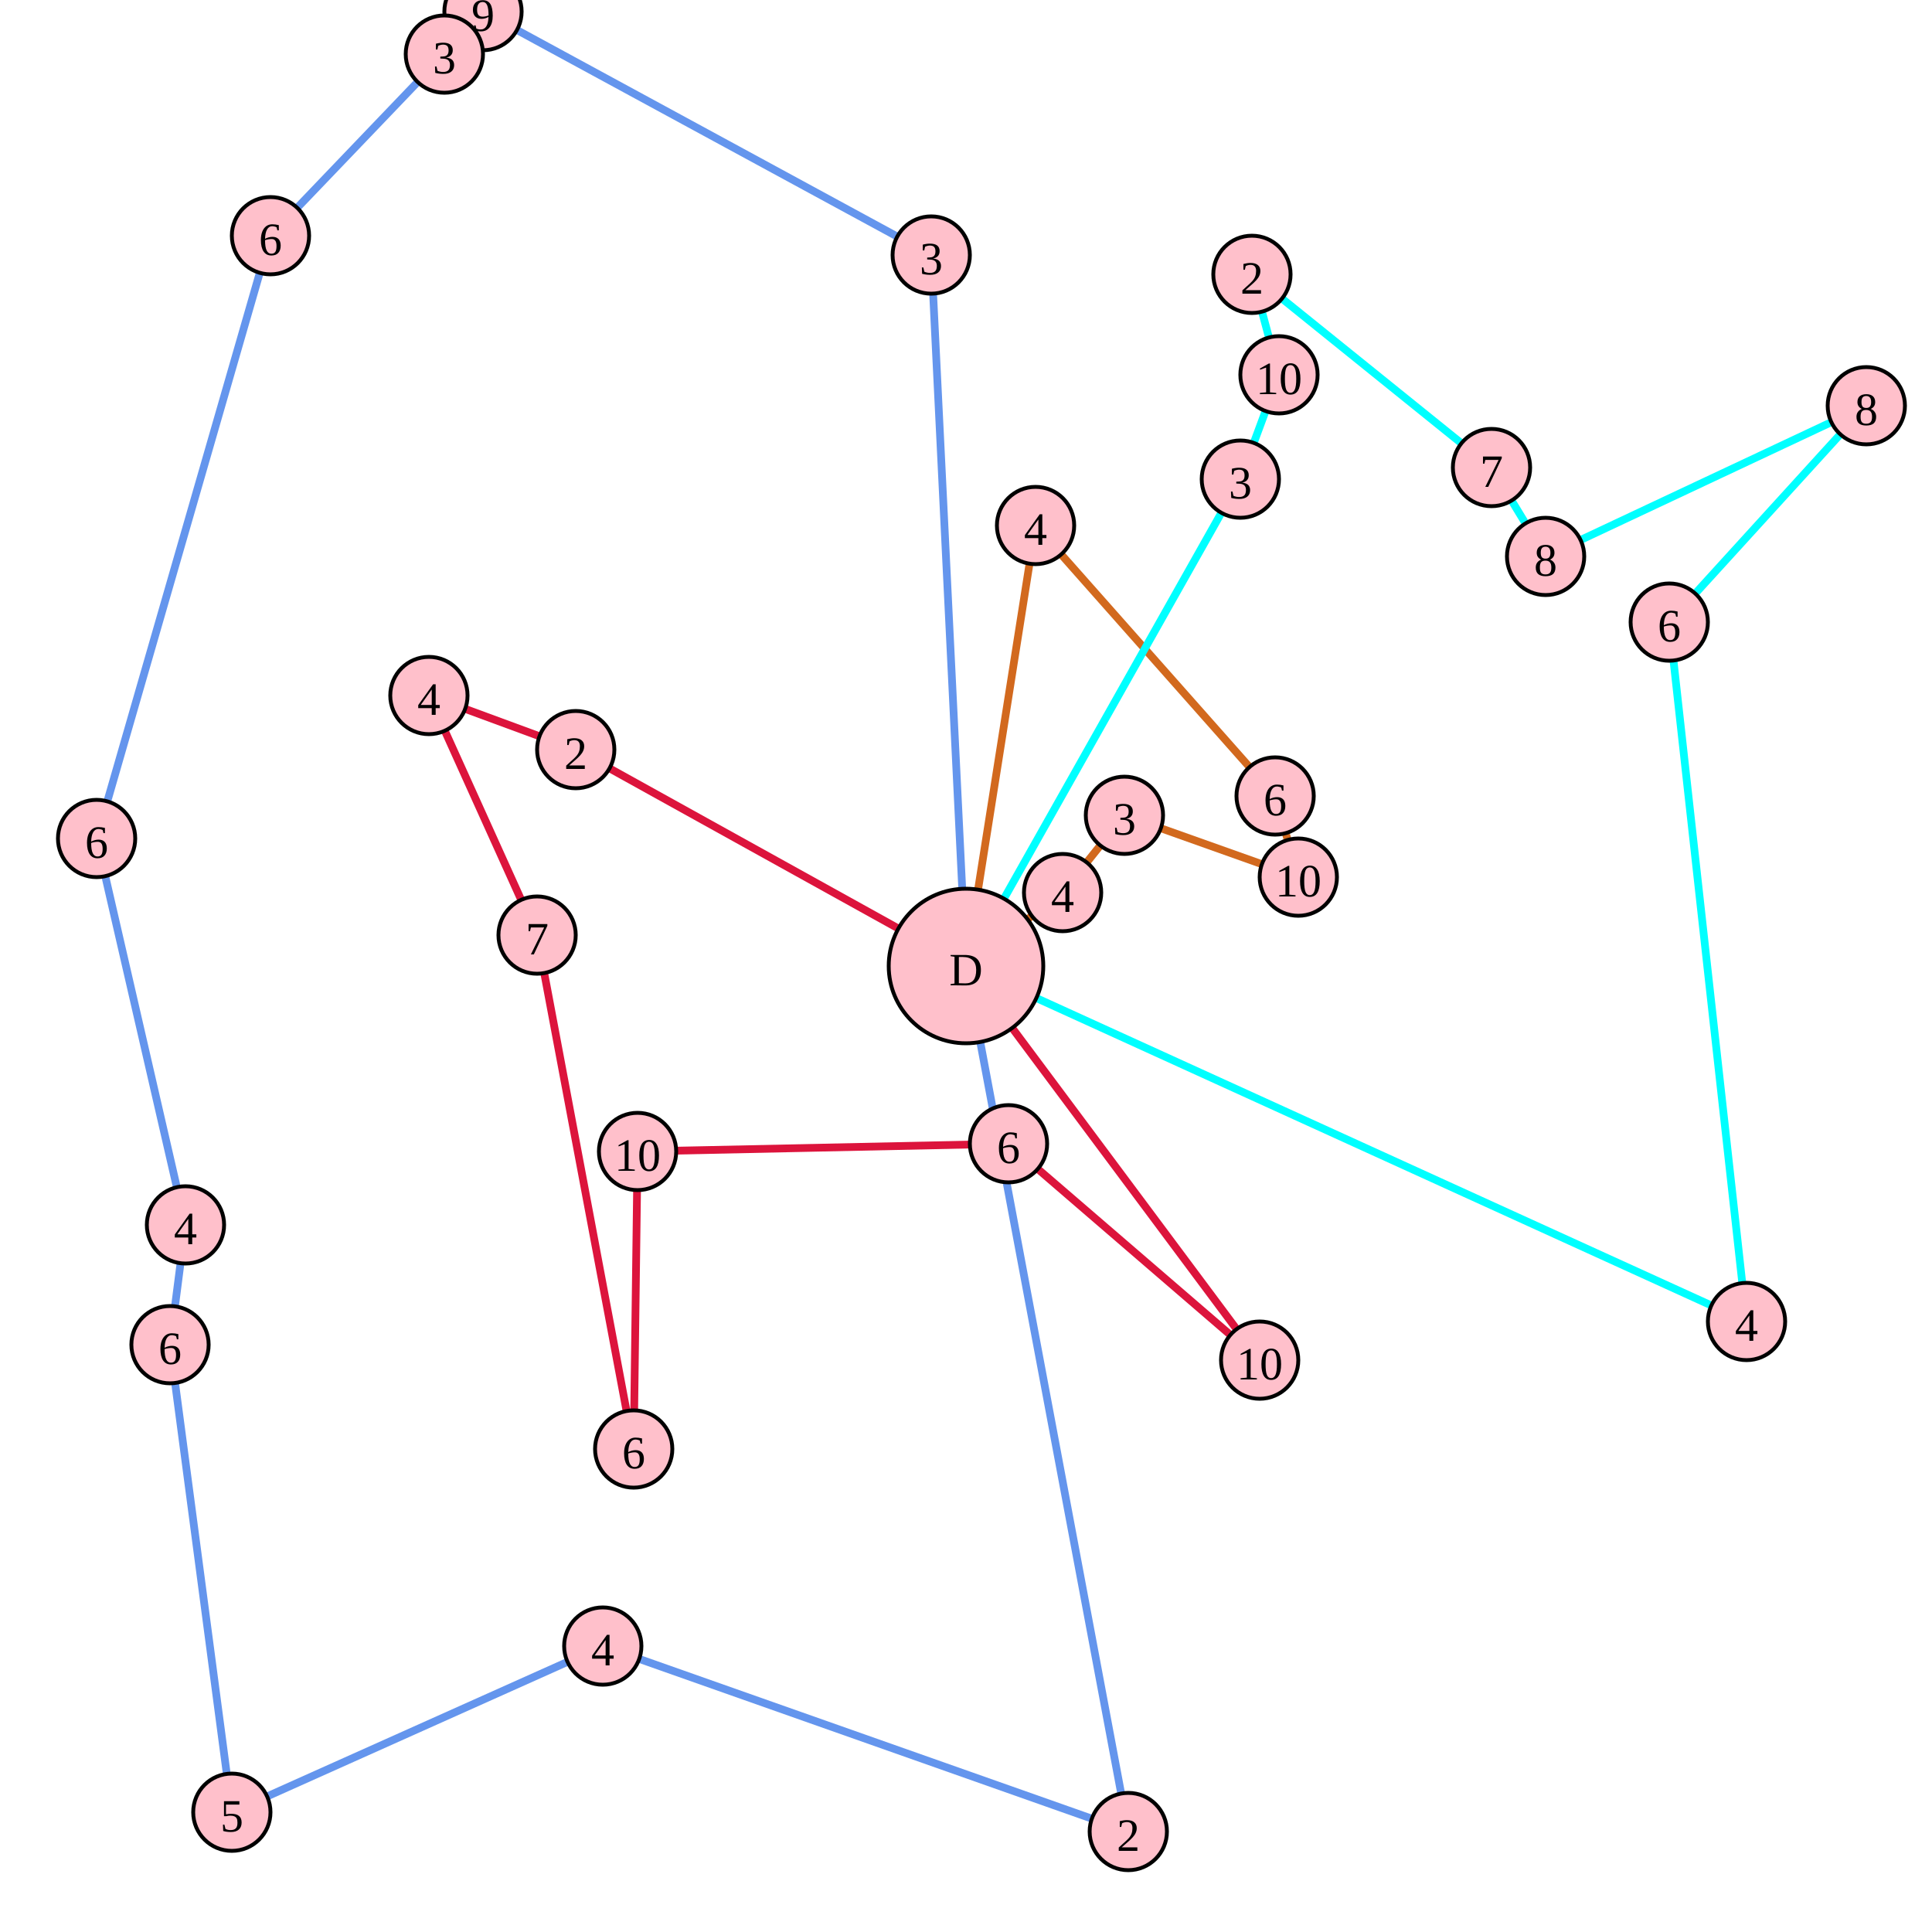
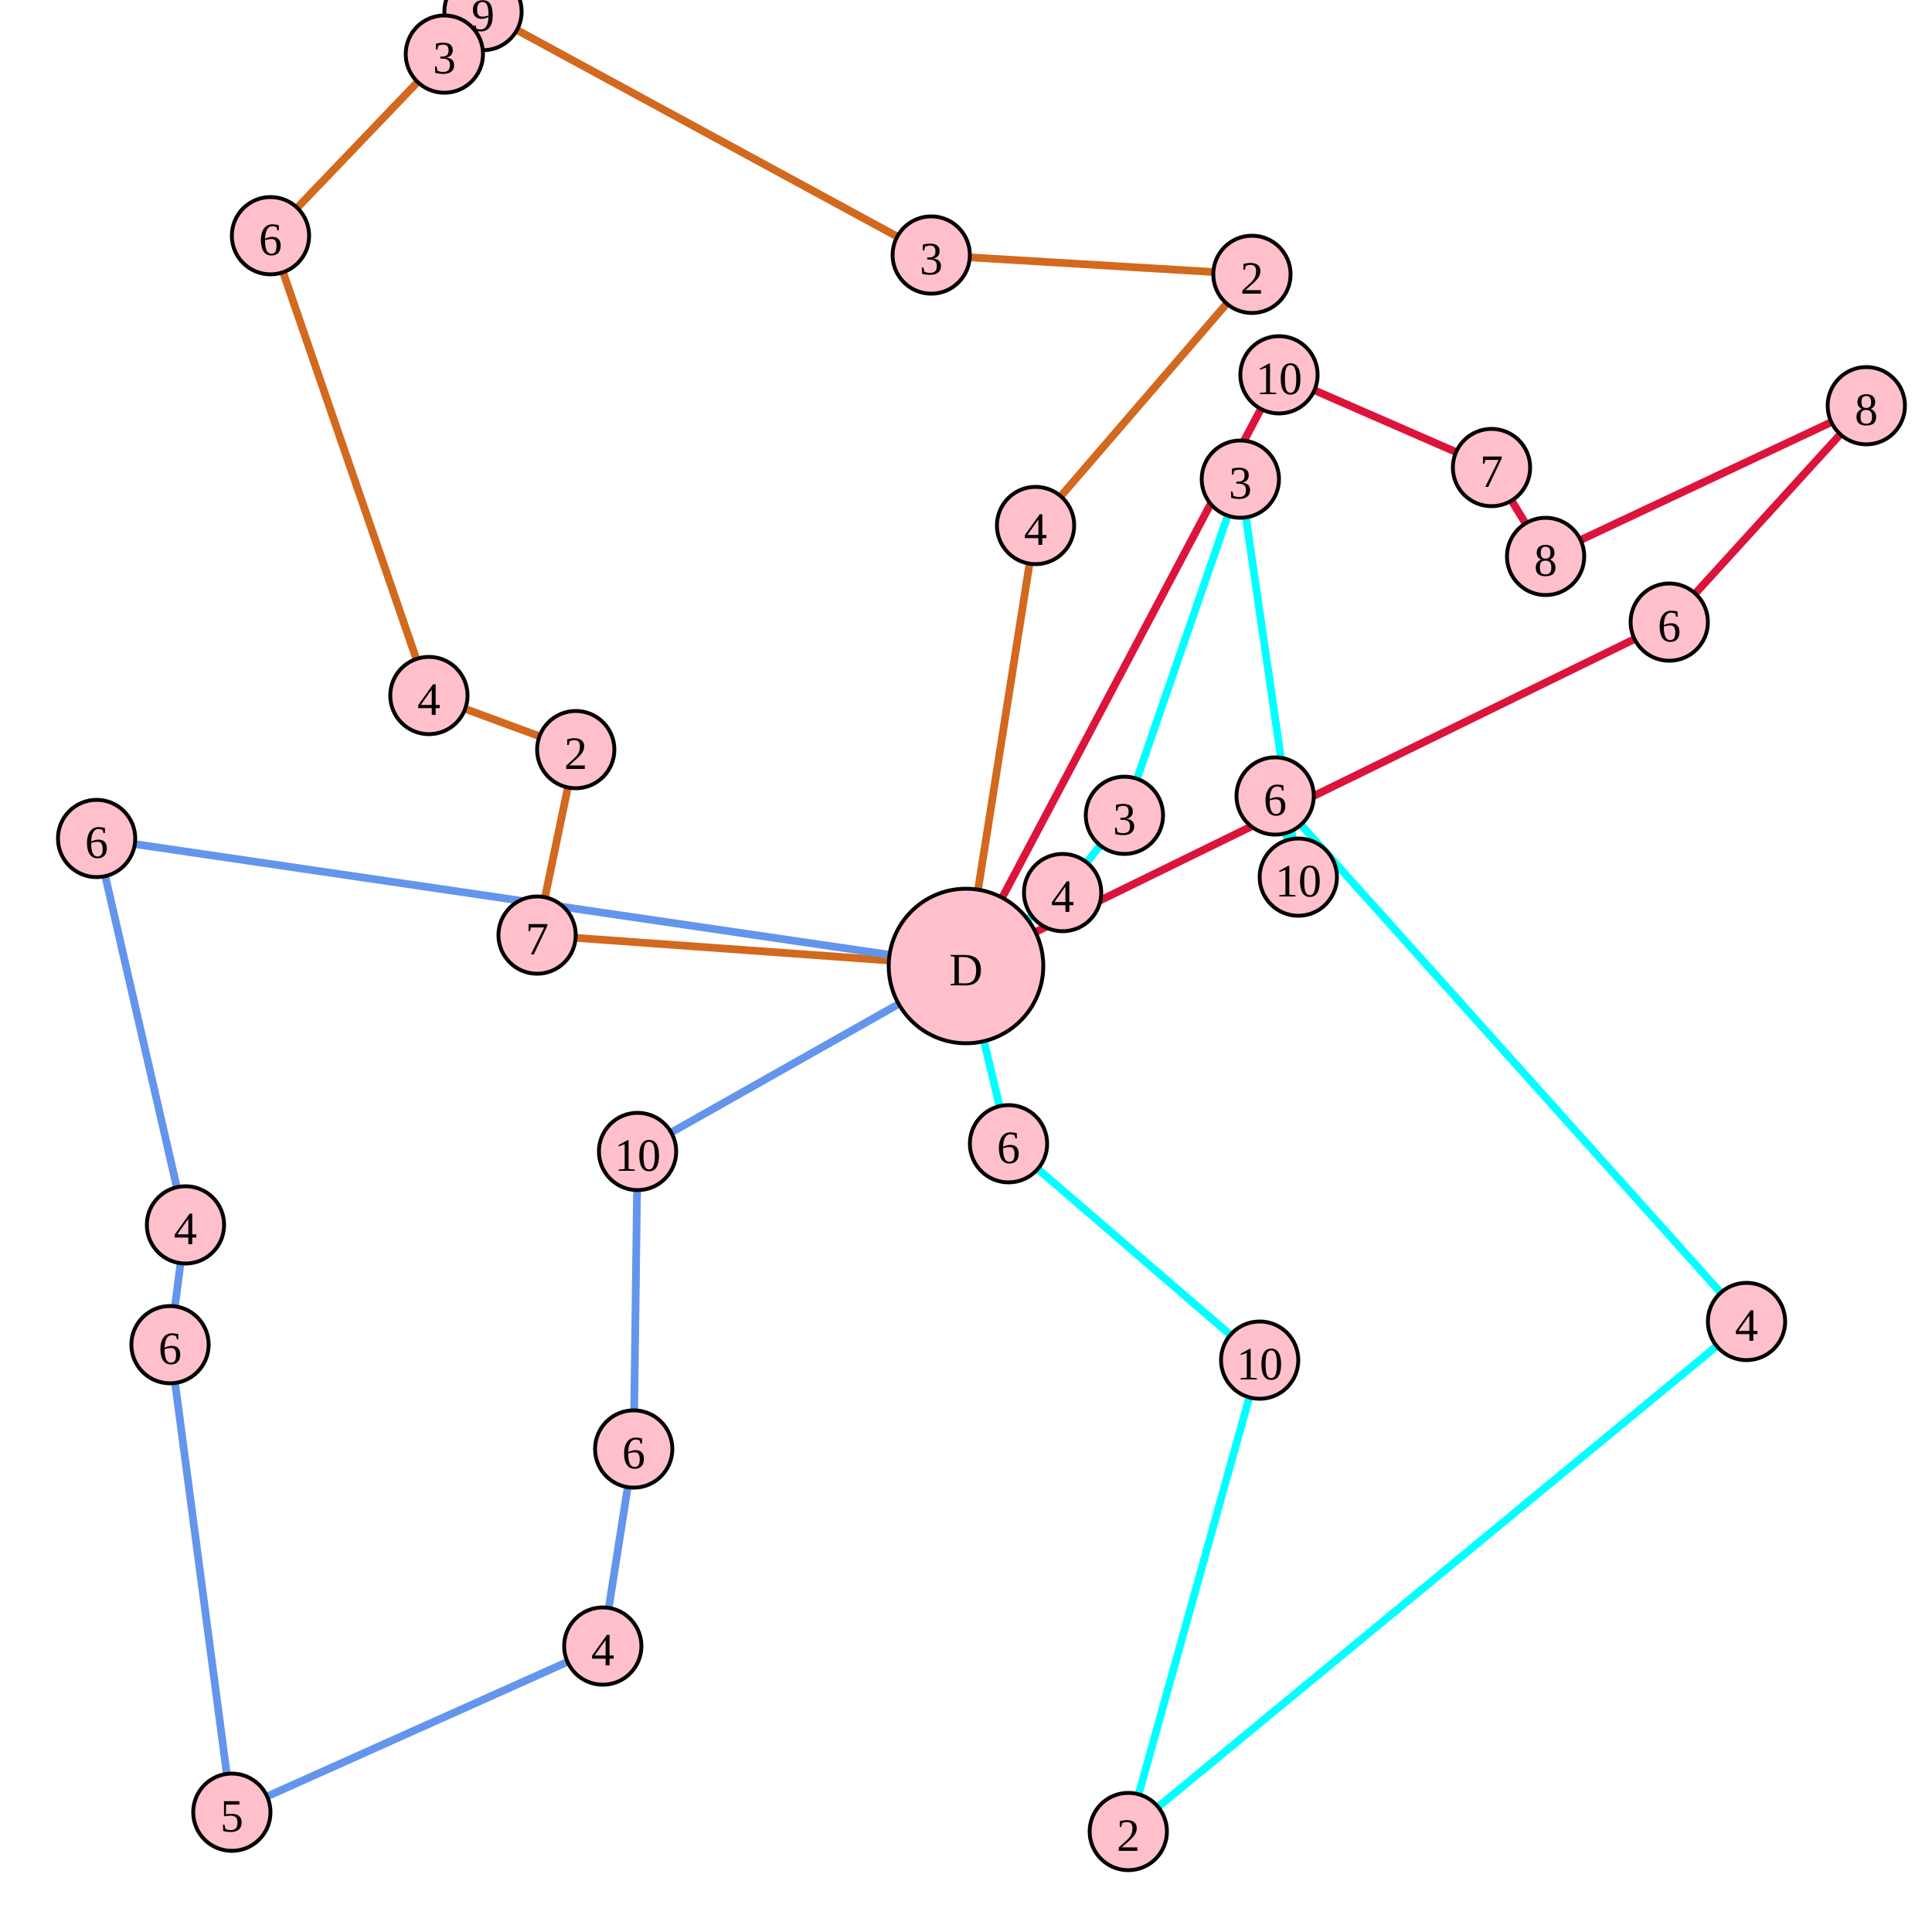
<svg xmlns="http://www.w3.org/2000/svg" width="8cm" height="8cm" viewBox="0 0 500 500" version="1.1">
-   <path d="M250.0 250.0 L275.0 231.0L291.0 211.0L336.0 227.0L330.0 206.0L268.0 136.0z" stroke="chocolate" fill="none" stroke-width="2" />
-   <path d="M250.0 250.0 L241.0 66.0L125.0 3.0L115.0 14.0L70.0 61.0L25.0 217.0L48.0 317.0L44.0 348.0L60.0 469.0L156.0 426.0L292.0 474.0z" stroke="cornflowerblue" fill="none" stroke-width="2" />
-   <path d="M250.0 250.0 L326.0 352.0L261.0 296.0L165.0 298.0L164.0 375.0L139.0 242.0L111.0 180.0L149.0 194.0z" stroke="crimson" fill="none" stroke-width="2" />
-   <path d="M250.0 250.0 L321.0 124.0L331.0 97.0L324.0 71.0L386.0 121.0L400.0 144.0L483.0 105.0L432.0 161.0L452.0 342.0z" stroke="cyan" fill="none" stroke-width="2" />
+   <path d="M250.0 250.0 L268.0 136.0L324.0 71.0L241.0 66.0L125.0 3.0L115.0 14.0L70.0 61.0L111.0 180.0L149.0 194.0L139.0 242.0z" stroke="chocolate" fill="none" stroke-width="2" />
+   <path d="M250.0 250.0 L25.0 217.0L48.0 317.0L44.0 348.0L60.0 469.0L156.0 426.0L164.0 375.0L165.0 298.0z" stroke="cornflowerblue" fill="none" stroke-width="2" />
+   <path d="M250.0 250.0 L331.0 97.0L386.0 121.0L400.0 144.0L483.0 105.0L432.0 161.0z" stroke="crimson" fill="none" stroke-width="2" />
+   <path d="M250.0 250.0 L275.0 231.0L291.0 211.0L321.0 124.0L336.0 227.0L330.0 206.0L452.0 342.0L292.0 474.0L326.0 352.0L261.0 296.0z" stroke="cyan" fill="none" stroke-width="2" />
  <g transform="translate(268,136)">
    <circle cx="0" cy="0" r="10" fill="pink" stroke="black" stroke-width="1" />
    <text text-anchor="middle" y="5">4</text>
  </g>
  <g transform="translate(111,180)">
    <circle cx="0" cy="0" r="10" fill="pink" stroke="black" stroke-width="1" />
    <text text-anchor="middle" y="5">4</text>
  </g>
  <g transform="translate(452,342)">
    <circle cx="0" cy="0" r="10" fill="pink" stroke="black" stroke-width="1" />
    <text text-anchor="middle" y="5">4</text>
  </g>
  <g transform="translate(48,317)">
    <circle cx="0" cy="0" r="10" fill="pink" stroke="black" stroke-width="1" />
    <text text-anchor="middle" y="5">4</text>
  </g>
  <g transform="translate(275,231)">
    <circle cx="0" cy="0" r="10" fill="pink" stroke="black" stroke-width="1" />
    <text text-anchor="middle" y="5">4</text>
  </g>
  <g transform="translate(165,298)">
    <circle cx="0" cy="0" r="10" fill="pink" stroke="black" stroke-width="1" />
    <text text-anchor="middle" y="5">10</text>
  </g>
  <g transform="translate(241,66)">
    <circle cx="0" cy="0" r="10" fill="pink" stroke="black" stroke-width="1" />
    <text text-anchor="middle" y="5">3</text>
  </g>
  <g transform="translate(331,97)">
    <circle cx="0" cy="0" r="10" fill="pink" stroke="black" stroke-width="1" />
    <text text-anchor="middle" y="5">10</text>
  </g>
  <g transform="translate(324,71)">
    <circle cx="0" cy="0" r="10" fill="pink" stroke="black" stroke-width="1" />
    <text text-anchor="middle" y="5">2</text>
  </g>
  <g transform="translate(400,144)">
    <circle cx="0" cy="0" r="10" fill="pink" stroke="black" stroke-width="1" />
    <text text-anchor="middle" y="5">8</text>
  </g>
  <g transform="translate(483,105)">
    <circle cx="0" cy="0" r="10" fill="pink" stroke="black" stroke-width="1" />
    <text text-anchor="middle" y="5">8</text>
  </g>
  <g transform="translate(149,194)">
    <circle cx="0" cy="0" r="10" fill="pink" stroke="black" stroke-width="1" />
    <text text-anchor="middle" y="5">2</text>
  </g>
  <g transform="translate(326,352)">
    <circle cx="0" cy="0" r="10" fill="pink" stroke="black" stroke-width="1" />
    <text text-anchor="middle" y="5">10</text>
  </g>
  <g transform="translate(164,375)">
    <circle cx="0" cy="0" r="10" fill="pink" stroke="black" stroke-width="1" />
    <text text-anchor="middle" y="5">6</text>
  </g>
  <g transform="translate(336,227)">
    <circle cx="0" cy="0" r="10" fill="pink" stroke="black" stroke-width="1" />
    <text text-anchor="middle" y="5">10</text>
  </g>
  <g transform="translate(60,469)">
    <circle cx="0" cy="0" r="10" fill="pink" stroke="black" stroke-width="1" />
    <text text-anchor="middle" y="5">5</text>
  </g>
  <g transform="translate(292,474)">
    <circle cx="0" cy="0" r="10" fill="pink" stroke="black" stroke-width="1" />
    <text text-anchor="middle" y="5">2</text>
  </g>
  <g transform="translate(70,61)">
    <circle cx="0" cy="0" r="10" fill="pink" stroke="black" stroke-width="1" />
    <text text-anchor="middle" y="5">6</text>
  </g>
  <g transform="translate(321,124)">
    <circle cx="0" cy="0" r="10" fill="pink" stroke="black" stroke-width="1" />
    <text text-anchor="middle" y="5">3</text>
  </g>
  <g transform="translate(44,348)">
    <circle cx="0" cy="0" r="10" fill="pink" stroke="black" stroke-width="1" />
    <text text-anchor="middle" y="5">6</text>
  </g>
  <g transform="translate(330,206)">
    <circle cx="0" cy="0" r="10" fill="pink" stroke="black" stroke-width="1" />
    <text text-anchor="middle" y="5">6</text>
  </g>
  <g transform="translate(432,161)">
    <circle cx="0" cy="0" r="10" fill="pink" stroke="black" stroke-width="1" />
    <text text-anchor="middle" y="5">6</text>
  </g>
  <g transform="translate(386,121)">
    <circle cx="0" cy="0" r="10" fill="pink" stroke="black" stroke-width="1" />
    <text text-anchor="middle" y="5">7</text>
  </g>
  <g transform="translate(125,3)">
    <circle cx="0" cy="0" r="10" fill="pink" stroke="black" stroke-width="1" />
    <text text-anchor="middle" y="5">9</text>
  </g>
  <g transform="translate(261,296)">
    <circle cx="0" cy="0" r="10" fill="pink" stroke="black" stroke-width="1" />
    <text text-anchor="middle" y="5">6</text>
  </g>
  <g transform="translate(291,211)">
    <circle cx="0" cy="0" r="10" fill="pink" stroke="black" stroke-width="1" />
    <text text-anchor="middle" y="5">3</text>
  </g>
  <g transform="translate(156,426)">
    <circle cx="0" cy="0" r="10" fill="pink" stroke="black" stroke-width="1" />
    <text text-anchor="middle" y="5">4</text>
  </g>
  <g transform="translate(25,217)">
    <circle cx="0" cy="0" r="10" fill="pink" stroke="black" stroke-width="1" />
    <text text-anchor="middle" y="5">6</text>
  </g>
  <g transform="translate(115,14)">
    <circle cx="0" cy="0" r="10" fill="pink" stroke="black" stroke-width="1" />
    <text text-anchor="middle" y="5">3</text>
  </g>
  <g transform="translate(139,242)">
    <circle cx="0" cy="0" r="10" fill="pink" stroke="black" stroke-width="1" />
    <text text-anchor="middle" y="5">7</text>
  </g>
  <g transform="translate(250,250)">
    <circle cx="0" cy="0" r="20" fill="pink" stroke="black" stroke-width="1" />
    <text text-anchor="middle" y="5">D</text>
  </g>
</svg>
